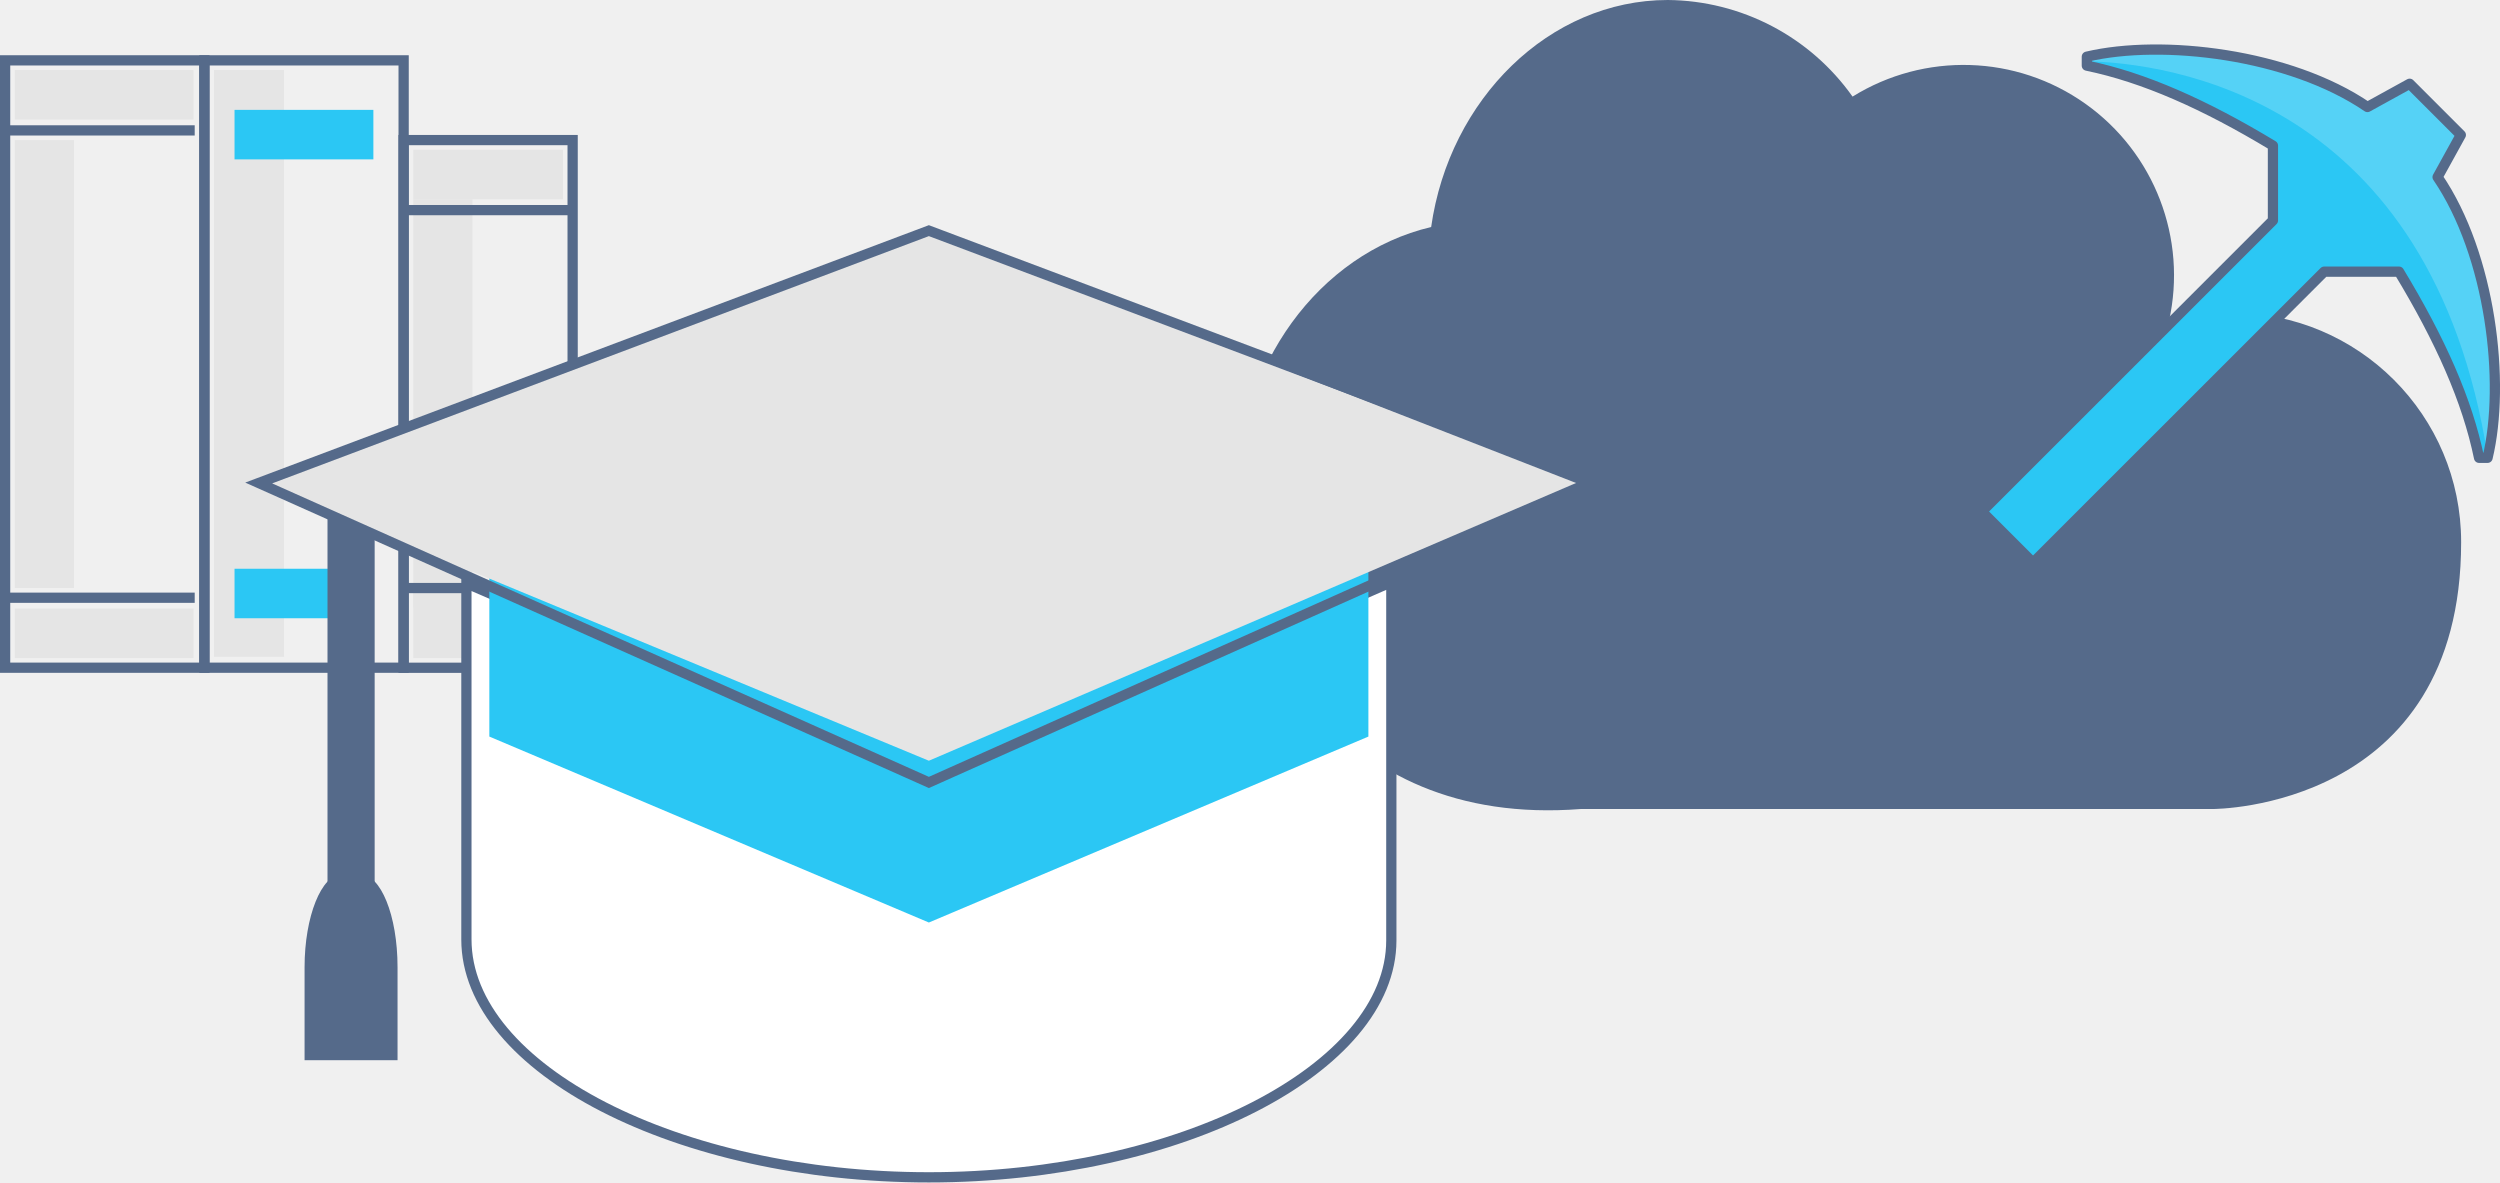
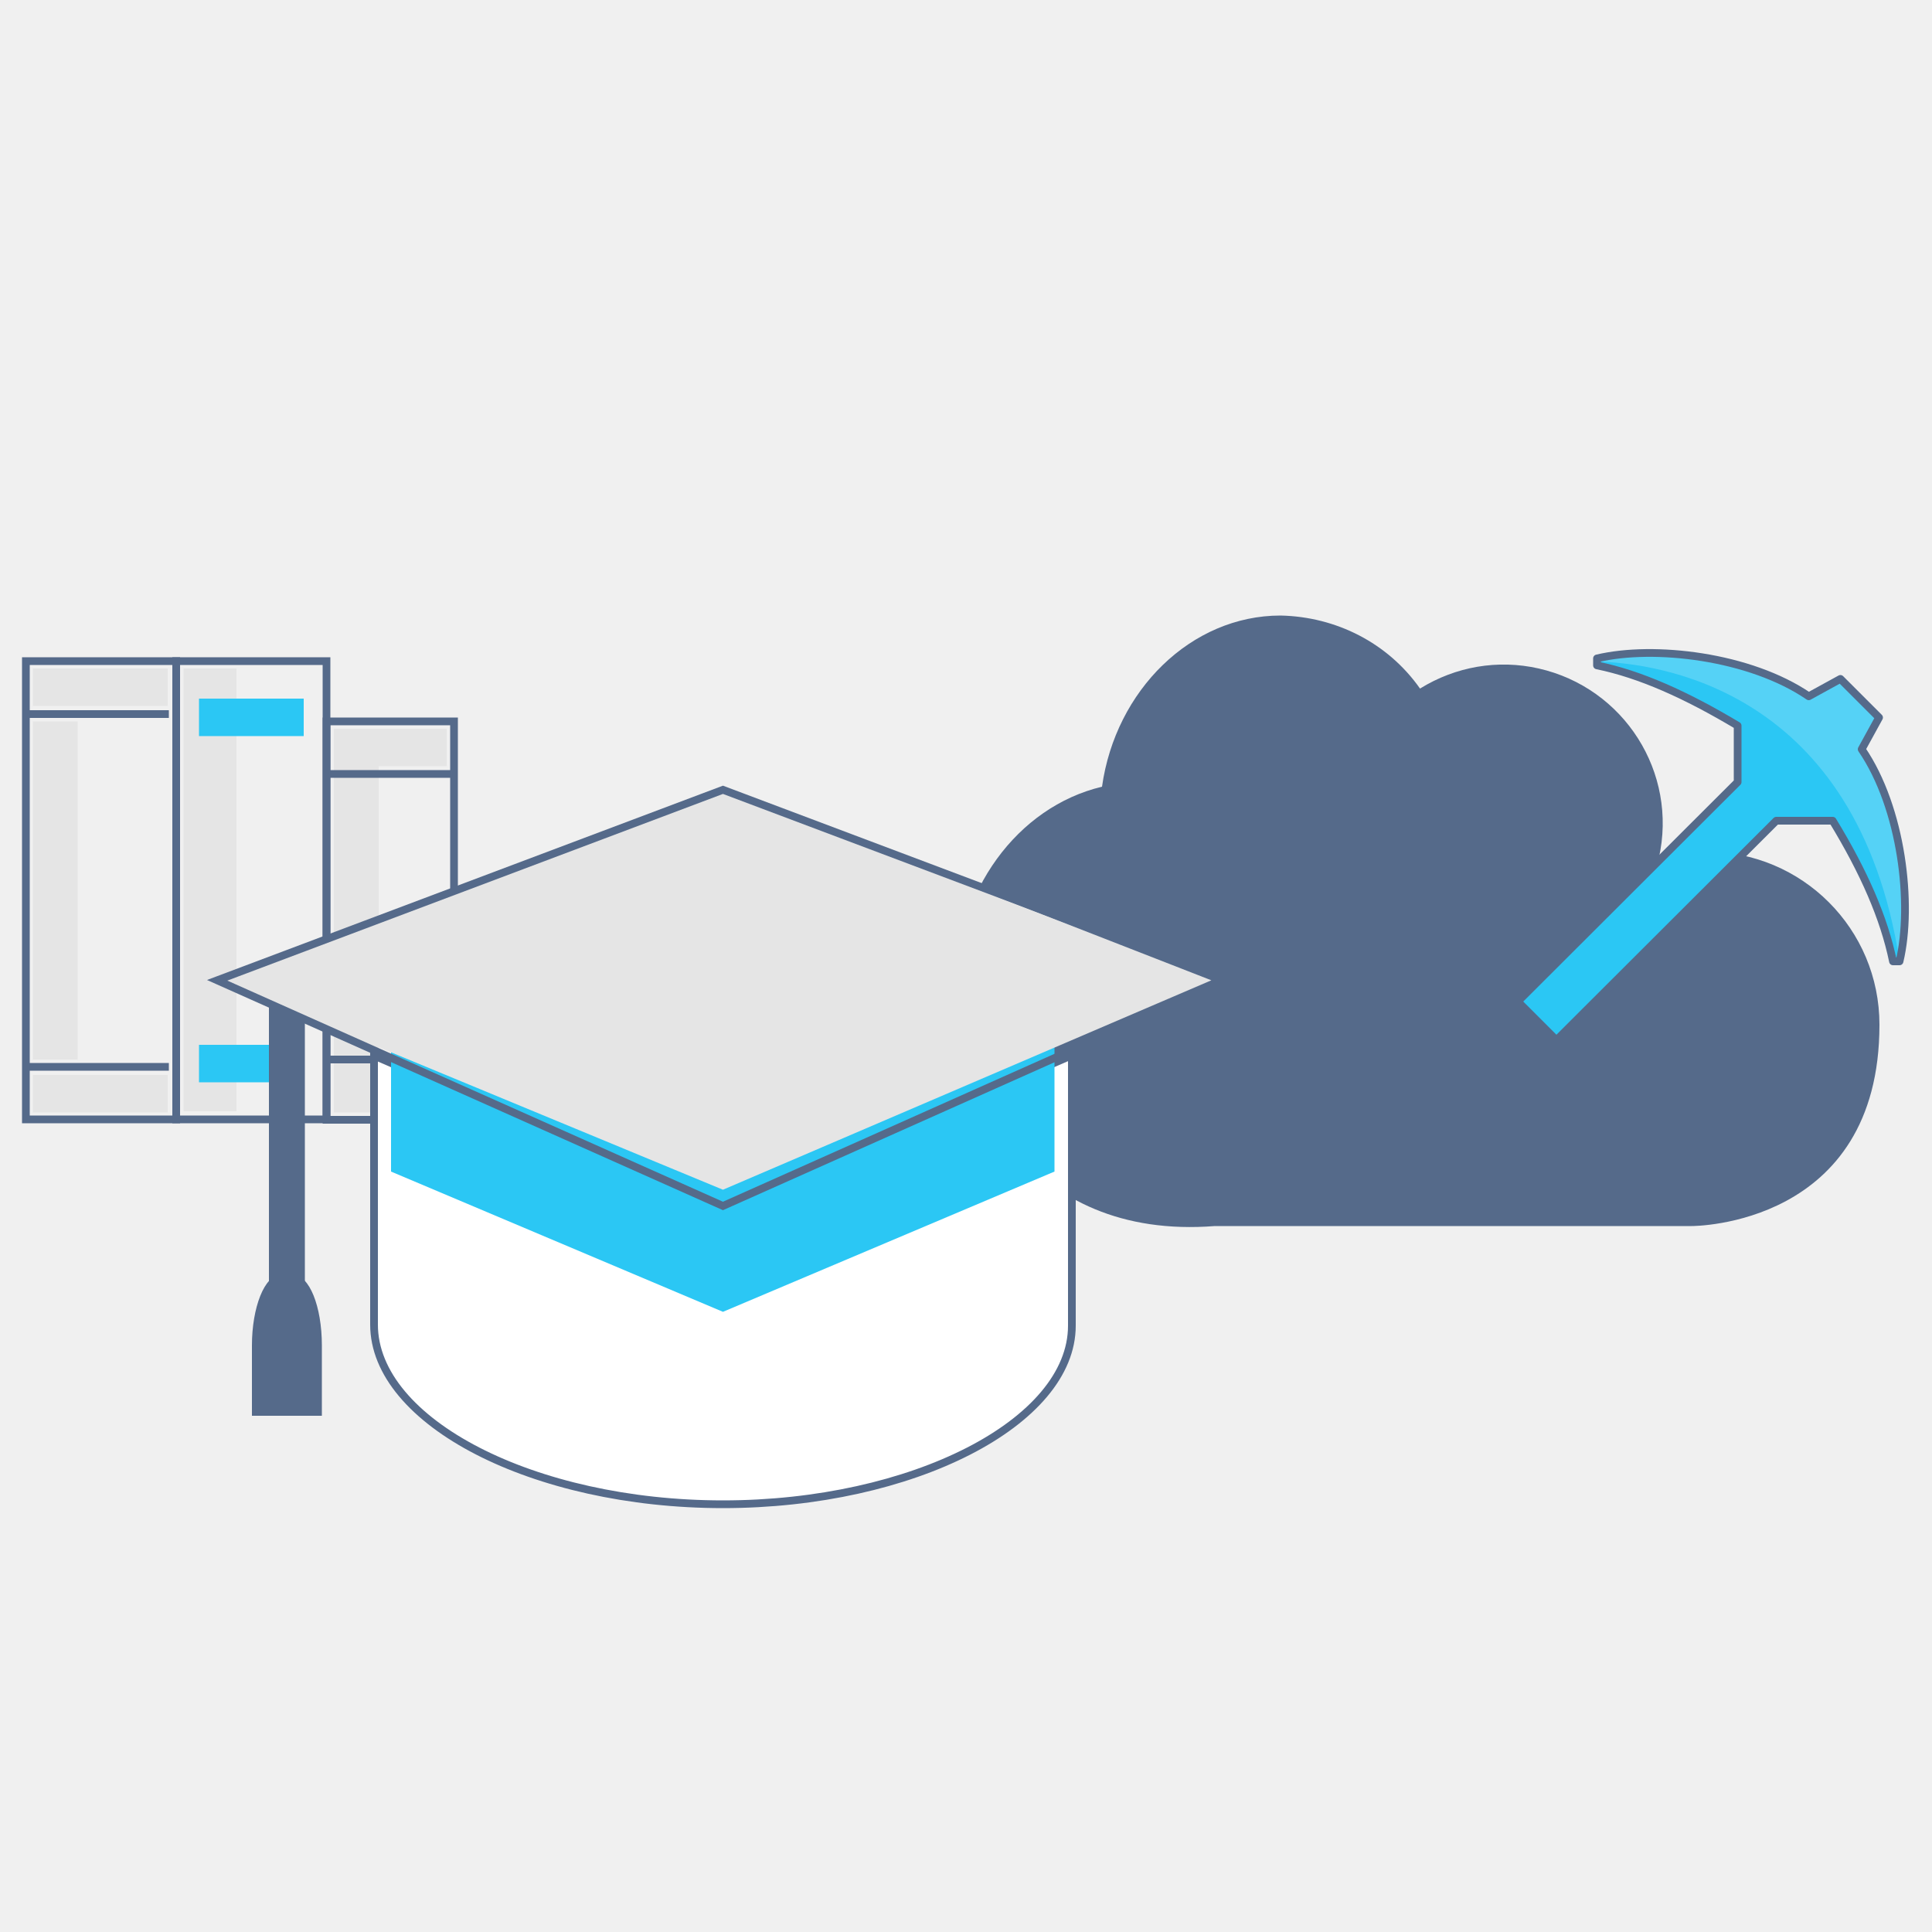
- <svg xmlns="http://www.w3.org/2000/svg" id="Layer_1" data-name="Layer 1" viewBox="0 0 488.31 230.95">
-   <path d="M486.38,265.21a44.79,44.79,0,0,0-44.81-44.81,52.65,52.65,0,0,0-12.26,1.65,41.1,41.1,0,0,0-61.8-43.87,44.71,44.71,0,0,0-36.08-18.87c-23.12,0-42.69,19.34-46.23,44.34-21.93,5.19-38,27.12-38,52.6s18.63,64.85,67.22,61.08H437.8C438.27,317.33,486.38,317.33,486.38,265.21Z" transform="translate(-5.66 -159.31)" style="fill:#556a8a" />
+ <svg xmlns="http://www.w3.org/2000/svg" version="1.1" id="Layer_1" x="0px" y="0px" viewBox="0 0 500 500" style="enable-background:new 0 0 500 500;" xml:space="preserve">
+   <style type="text/css">
+ 	.st0{fill:#556A8A;}
+ 	.st1{fill:none;stroke:#556A8A;stroke-width:2;stroke-miterlimit:10;}
+ 	.st2{fill:#E5E5E5;}
+ 	.st3{fill:#2BC7F4;}
+ 	.st4{fill:#FFFFFF;}
+ 	.st5{fill:#55D2F6;}
+ 	.st6{fill:none;stroke:#556A8A;stroke-width:2;stroke-linecap:round;stroke-linejoin:round;}
+ </style>
+   <path class="st0" d="M486.4,265.2c0-24.8-20-44.8-44.8-44.8c-4.2,0-8.3,0.7-12.3,1.7c5-22.2-9-44.1-31.1-49.1  c-10.6-2.4-21.5-0.5-30.7,5.2c-8.3-11.8-21.7-18.6-36.1-18.9c-23.1,0-42.7,19.3-46.2,44.3c-21.9,5.2-38,27.1-38,52.6  c0,25.5,18.6,64.9,67.2,61.1c0,0,122.9,0,123.4,0C438.3,317.3,486.4,317.3,486.4,265.2z" />
  <g id="ICONS-64x">
-     <rect x="1" y="11.79" width="38.92" height="118.63" style="fill:none;stroke:#556a8a;stroke-miterlimit:10;stroke-width:2px" />
-     <rect x="78.83" y="27.36" width="33.02" height="103.07" style="fill:none;stroke:#556a8a;stroke-miterlimit:10;stroke-width:2px" />
-     <rect x="39.92" y="11.79" width="38.92" height="118.63" style="fill:none;stroke:#556a8a;stroke-miterlimit:10;stroke-width:2px" />
-     <line x1="1" y1="25.47" x2="38.03" y2="25.47" style="fill:none;stroke:#556a8a;stroke-miterlimit:10;stroke-width:2px" />
-     <line x1="1" y1="116.75" x2="38.03" y2="116.75" style="fill:none;stroke:#556a8a;stroke-miterlimit:10;stroke-width:2px" />
-     <rect x="80.72" y="38.92" width="11.56" height="79.72" style="fill:#e5e5e5" />
-     <line x1="78.83" y1="41.04" x2="111.85" y2="41.04" style="fill:none;stroke:#556a8a;stroke-miterlimit:10;stroke-width:2px" />
-     <rect x="2.89" y="13.68" width="34.91" height="9.67" style="fill:#e5e5e5" />
-     <rect x="2.89" y="118.87" width="34.91" height="9.67" style="fill:#e5e5e5" />
-     <rect x="80.72" y="29.25" width="29.25" height="9.67" style="fill:#e5e5e5" />
-     <rect x="80.72" y="114.86" width="29.25" height="13.68" style="fill:#e5e5e5" />
-     <rect x="41.8" y="13.68" width="13.68" height="114.62" style="fill:#e5e5e5" />
-     <rect x="2.89" y="27.36" width="11.56" height="87.5" style="fill:#e5e5e5" />
-     <rect x="45.81" y="21.46" width="27.12" height="9.67" style="fill:#2bc7f4" />
-     <rect x="45.81" y="111.09" width="27.12" height="9.67" style="fill:#2bc7f4" />
-     <line x1="78.83" y1="114.86" x2="111.85" y2="114.86" style="fill:none;stroke:#556a8a;stroke-miterlimit:10;stroke-width:2px" />
+     <rect x="6.7" y="171.1" class="st1" width="38.9" height="118.6" />
+     <rect x="84.5" y="186.7" class="st1" width="33" height="103.1" />
+     <rect x="45.6" y="171.1" class="st1" width="38.9" height="118.6" />
+     <line class="st1" x1="6.7" y1="184.8" x2="43.7" y2="184.8" />
+     <line class="st1" x1="6.7" y1="276.1" x2="43.7" y2="276.1" />
+     <rect x="86.4" y="198.2" class="st2" width="11.6" height="79.7" />
+     <line class="st1" x1="84.5" y1="200.3" x2="117.5" y2="200.3" />
+     <rect x="8.5" y="173" class="st2" width="34.9" height="9.7" />
+     <rect x="8.5" y="278.2" class="st2" width="34.9" height="9.7" />
+     <rect x="86.4" y="188.6" class="st2" width="29.2" height="9.7" />
+     <rect x="86.4" y="274.2" class="st2" width="29.2" height="13.7" />
+     <rect x="47.5" y="173" class="st2" width="13.7" height="114.6" />
+     <rect x="8.5" y="186.7" class="st2" width="11.6" height="87.5" />
+     <rect x="51.5" y="180.8" class="st3" width="27.1" height="9.7" />
+     <rect x="51.5" y="270.4" class="st3" width="27.1" height="9.7" />
+     <line class="st1" x1="84.5" y1="274.2" x2="117.5" y2="274.2" />
  </g>
-   <path d="M72,249.41h4.48a2.36,2.36,0,0,1,2.36,2.35V360a2.36,2.36,0,0,1-2.36,2.36H72A2.37,2.37,0,0,1,69.63,360V251.76A2.36,2.36,0,0,1,72,249.41Z" transform="translate(-5.66 -159.31)" style="fill:#556a8a" />
-   <path d="M187.09,312.38,96.76,273.23V342.8c0,25.24,41.27,46.47,90.33,46.47S277.42,368,277.42,343V273Z" transform="translate(-5.66 -159.31)" style="fill:#fff" />
-   <path d="M187.09,312.38,96.76,273.23V342.8c0,25.24,41.27,46.47,90.33,46.47S277.42,368,277.42,343V273Z" transform="translate(-5.66 -159.31)" style="fill:none;stroke:#556a8a;stroke-miterlimit:10;stroke-width:2px" />
-   <polygon points="267.28 110.61 180.48 137.03 95.58 111.79 95.58 143.87 181.43 180.19 267.28 143.87 267.28 110.61" style="fill:#2bc7f4" />
-   <polygon points="50.53 94.34 181.43 45.05 307.84 94.34 181.43 148.59 50.53 94.34" style="fill:#e5e5e5" />
-   <polygon points="312.32 94.34 181.43 45.05 50.53 94.34 181.43 152.83 312.32 94.34" style="fill:none;stroke:#556a8a;stroke-miterlimit:10;stroke-width:2px" />
-   <g id="ICONS-64x-2" data-name="ICONS-64x">
-     <path d="M491.61,248.73h-1.67c-2.32-11.17-7.56-23-15.63-36.36H459.63l-56.85,56.85-10-10,56.84-56.85V187.74c-13.34-8.06-25.17-13.35-36.35-15.62v-1.75c14.66-3.45,39.57-.58,54.82,9.83l8.23-4.54,10,10-4.54,8.23C492.18,209.15,495.07,234.08,491.61,248.73Z" transform="translate(-5.66 -159.31)" style="fill:#2bc7f4" />
-     <path d="M491.61,248.73c-11-70.57-62.65-77.12-78.42-77.46v-.9c14.73-3.45,39.64-.58,54.89,9.83l8.23-4.54,10,10-4.54,8.23C492.18,209.15,495.07,234.08,491.61,248.73Z" transform="translate(-5.66 -159.31)" style="fill:#55d2f6" />
-     <path id="icon_bg" data-name="icon bg" d="M481.78,193.9l4.54-8.23-10-10-8.24,4.54c-15.24-10.41-40.15-13.28-54.81-9.83v1.75c11.16,2.31,23,7.56,36.35,15.62v14.62l-56.86,56.85,10,10,56.87-56.85h14.61c8.08,13.35,13.35,25.19,15.64,36.36h1.66C495.07,234.08,492.18,209.15,481.78,193.9Z" transform="translate(-5.66 -159.31)" style="fill:none;stroke:#556a8a;stroke-linecap:round;stroke-linejoin:round;stroke-width:2px" />
+   <path class="st0" d="M72,249.4h4.5c1.2,0,2.4,0.9,2.4,2.4V360c0,1.2-0.9,2.4-2.4,2.4H72c-1.2,0-2.4-0.9-2.4-2.4V251.8  C69.6,250.3,70.8,249.4,72,249.4z" />
+   <path class="st4" d="M187.1,312.4l-90.3-39.2v69.6c0,25.2,41.3,46.5,90.3,46.5s90.3-21.2,90.3-46.2v-70L187.1,312.4z" />
+   <path class="st1" d="M187.1,312.4l-90.3-39.2v69.6c0,25.2,41.3,46.5,90.3,46.5s90.3-21.2,90.3-46.2v-70L187.1,312.4z" />
+   <polygon class="st3" points="272.9,269.9 186.1,296.3 101.2,271.1 101.2,303.2 187.1,339.5 272.9,303.2 " />
+   <polygon class="st2" points="56.2,253.7 187.1,204.4 313.5,253.7 187.1,307.9 " />
+   <polygon class="st1" points="318,253.7 187.1,204.4 56.2,253.7 187.1,312.1 " />
+   <g id="ICONS-64x_1_">
+     <path class="st3" d="M491.6,248.7h-1.7c-2.3-11.2-7.6-23-15.6-36.4h-14.7l-56.8,56.8l-10-10l56.8-56.8v-14.6   c-13.3-8.1-25.2-13.3-36.4-15.6v-1.8c14.7-3.5,39.6-0.6,54.8,9.8l8.2-4.5l10,10l-4.5,8.2C492.2,209.1,495.1,234.1,491.6,248.7z" />
+     <path class="st5" d="M491.6,248.7c-11-70.6-62.7-77.1-78.4-77.5v-0.9c14.7-3.5,39.6-0.6,54.9,9.8l8.2-4.5l10,10l-4.5,8.2   C492.2,209.1,495.1,234.1,491.6,248.7z" />
+     <path id="icon_bg" class="st6" d="M481.8,193.9l4.5-8.2l-10-10l-8.2,4.5c-15.2-10.4-40.1-13.3-54.8-9.8v1.8   c11.2,2.3,23,7.6,36.4,15.6v14.6l-56.9,56.8l10,10l56.9-56.8h14.6c8.1,13.3,13.3,25.2,15.6,36.4h1.7   C495.1,234.1,492.2,209.1,481.8,193.9z" />
  </g>
-   <path d="M65.15,366.39V348.23c0-9.91,3.3-18.16,7.31-18.16H76c4,0,7.31,8,7.31,18.16v18.16Z" transform="translate(-5.66 -159.31)" style="fill:#556a8a" />
+   <path class="st0" d="M65.2,366.4v-18.2c0-9.9,3.3-18.2,7.3-18.2H76c4,0,7.3,8,7.3,18.2v18.2H65.2z" />
</svg>
